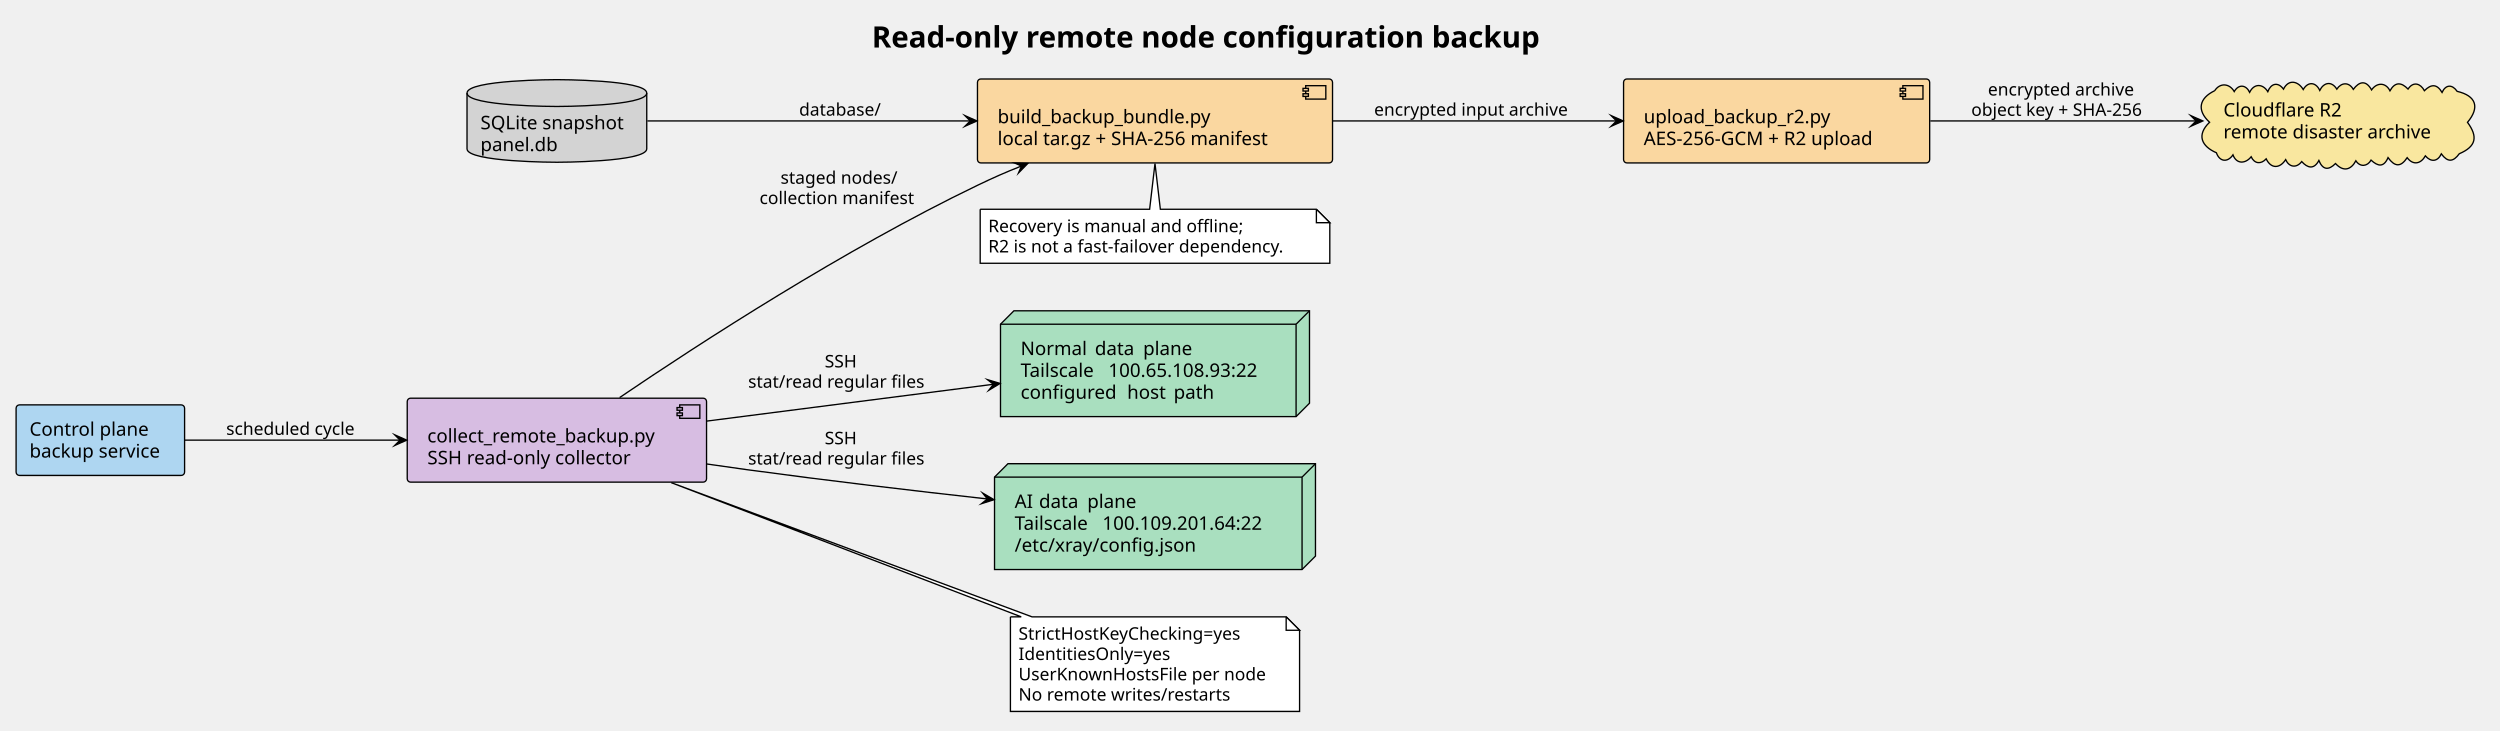
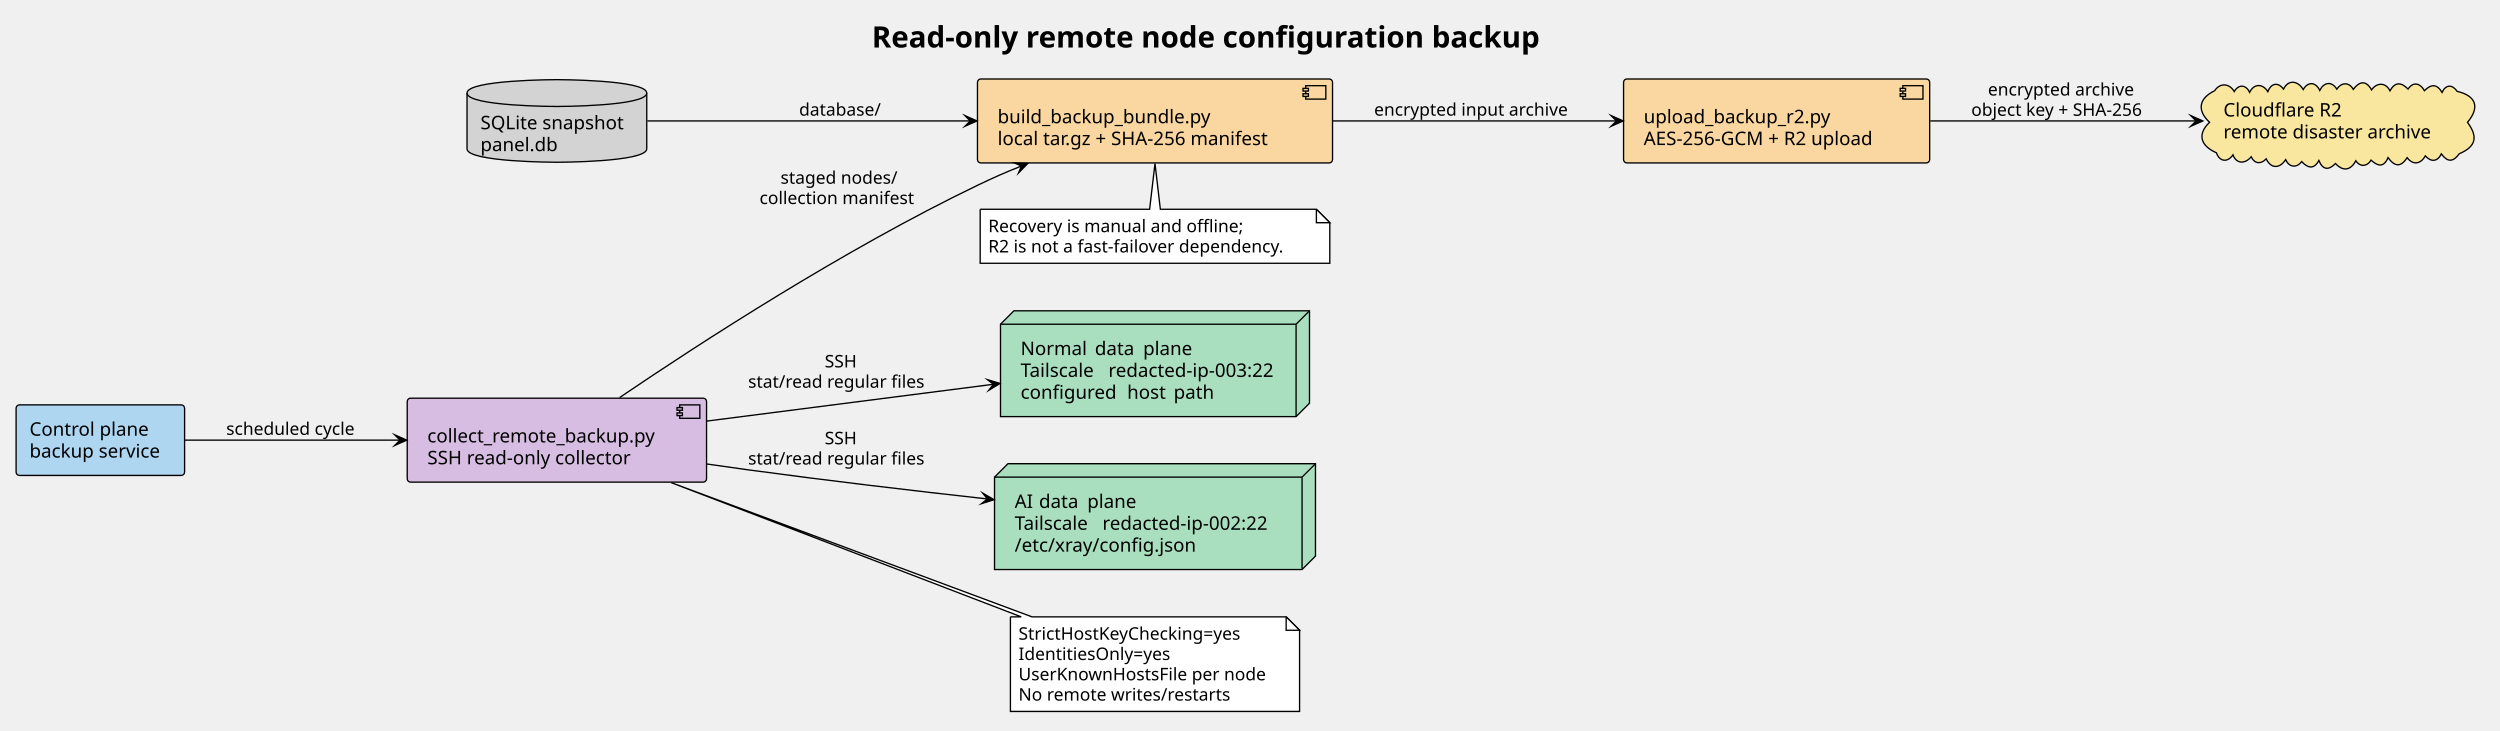
<svg xmlns="http://www.w3.org/2000/svg" contentStyleType="text/css" data-diagram-type="DESCRIPTION" height="545px" preserveAspectRatio="none" style="width:1864px;height:545px;background:#FFFFFF;" version="1.1" viewBox="0 0 1864 545" width="1864px" zoomAndPan="magnify">
  <defs />
  <g>
    <g class="title" data-source-line="2">
      <text fill="#000000" font-family="Verdana" font-size="22" font-weight="700" lengthAdjust="spacing" textLength="562.117" x="650.011" y="35.421">Read-only remote node configuration backup</text>
    </g>
    <g class="entity" data-qualified-name="control" data-source-line="5" id="ent0001">
      <rect fill="#AED6F1" height="52.594" rx="2.5" ry="2.5" style="stroke:#000000;stroke-width:1;" width="125.629" x="12" y="301.885" />
      <text fill="#000000" font-family="Verdana" font-size="14" lengthAdjust="spacing" textLength="94.206" x="22" y="324.88">Control plane</text>
      <text fill="#000000" font-family="Verdana" font-size="14" lengthAdjust="spacing" textLength="105.629" x="22" y="341.177">backup service</text>
    </g>
    <g class="entity" data-qualified-name="collector" data-source-line="6" id="ent0002">
      <rect fill="#D7BDE2" height="62.594" rx="2.5" ry="2.5" style="stroke:#000000;stroke-width:1;" width="223.169" x="303.63" y="296.885" />
      <rect fill="#D7BDE2" height="10" style="stroke:#000000;stroke-width:1;" width="15" x="506.799" y="301.885" />
      <rect fill="#D7BDE2" height="2" style="stroke:#000000;stroke-width:1;" width="4" x="504.799" y="303.885" />
      <rect fill="#D7BDE2" height="2" style="stroke:#000000;stroke-width:1;" width="4" x="504.799" y="307.885" />
      <text fill="#000000" font-family="Verdana" font-size="14" lengthAdjust="spacing" textLength="183.169" x="318.63" y="329.88">collect_remote_backup.py</text>
      <text fill="#000000" font-family="Verdana" font-size="14" lengthAdjust="spacing" textLength="163.864" x="318.63" y="346.177">SSH read-only collector</text>
    </g>
    <g class="entity" data-qualified-name="normal" data-source-line="7" id="ent0003">
      <polygon fill="#A9DFBF" points="745.97,241.735,755.97,231.735,976.358,231.735,976.358,300.626,966.358,310.626,745.97,310.626,745.97,241.735" style="stroke:#000000;stroke-width:1;stroke-linejoin:miter;stroke-miterlimit:10;" />
      <line style="stroke:#000000;stroke-width:1;" x1="966.358" x2="976.358" y1="241.735" y2="231.735" />
      <line style="stroke:#000000;stroke-width:1;" x1="745.97" x2="966.358" y1="241.735" y2="241.735" />
      <line style="stroke:#000000;stroke-width:1;" x1="966.358" x2="966.358" y1="241.735" y2="310.626" />
      <text fill="#000000" font-family="Verdana" font-size="14" lengthAdjust="spacing" textLength="50.9" x="760.97" y="264.73">Normal</text>
      <text fill="#000000" font-family="Verdana" font-size="14" lengthAdjust="spacing" textLength="4.45" x="811.87" y="264.73"> </text>
      <text fill="#000000" font-family="Verdana" font-size="14" lengthAdjust="spacing" textLength="31.534" x="816.321" y="264.73">data</text>
      <text fill="#000000" font-family="Verdana" font-size="14" lengthAdjust="spacing" textLength="4.45" x="847.855" y="264.73"> </text>
      <text fill="#000000" font-family="Verdana" font-size="14" lengthAdjust="spacing" textLength="38.842" x="852.305" y="264.73">plane</text>
      <text fill="#000000" font-family="Verdana" font-size="14" lengthAdjust="spacing" textLength="60.983" x="760.97" y="281.027">Tailscale</text>
      <text fill="#000000" font-family="Verdana" font-size="14" lengthAdjust="spacing" textLength="4.45" x="821.953" y="281.027"> </text>
-       <text fill="#000000" font-family="Verdana" font-size="14" lengthAdjust="spacing" textLength="124.954" x="826.404" y="281.027">100.65.108.93:22</text>
+       <text fill="#000000" font-family="Verdana" font-size="14" lengthAdjust="spacing" textLength="124.954" x="826.404" y="281.027">redacted-ip-003:22</text>
      <text fill="#000000" font-family="Verdana" font-size="14" lengthAdjust="spacing" textLength="74.97" x="760.97" y="297.324">configured</text>
      <text fill="#000000" font-family="Verdana" font-size="14" lengthAdjust="spacing" textLength="4.45" x="835.94" y="297.324"> </text>
      <text fill="#000000" font-family="Verdana" font-size="14" lengthAdjust="spacing" textLength="30.222" x="840.39" y="297.324">host</text>
      <text fill="#000000" font-family="Verdana" font-size="14" lengthAdjust="spacing" textLength="4.45" x="870.612" y="297.324"> </text>
      <text fill="#000000" font-family="Verdana" font-size="14" lengthAdjust="spacing" textLength="31.828" x="875.062" y="297.324">path</text>
    </g>
    <g class="entity" data-qualified-name="ai" data-source-line="8" id="ent0004">
      <polygon fill="#A9DFBF" points="741.52,355.735,751.52,345.735,980.815,345.735,980.815,414.626,970.815,424.626,741.52,424.626,741.52,355.735" style="stroke:#000000;stroke-width:1;stroke-linejoin:miter;stroke-miterlimit:10;" />
      <line style="stroke:#000000;stroke-width:1;" x1="970.815" x2="980.815" y1="355.735" y2="345.735" />
      <line style="stroke:#000000;stroke-width:1;" x1="741.52" x2="970.815" y1="355.735" y2="355.735" />
      <line style="stroke:#000000;stroke-width:1;" x1="970.815" x2="970.815" y1="355.735" y2="424.626" />
      <text fill="#000000" font-family="Verdana" font-size="14" lengthAdjust="spacing" textLength="13.706" x="756.52" y="378.73">AI</text>
      <text fill="#000000" font-family="Verdana" font-size="14" lengthAdjust="spacing" textLength="4.45" x="770.226" y="378.73"> </text>
      <text fill="#000000" font-family="Verdana" font-size="14" lengthAdjust="spacing" textLength="31.534" x="774.676" y="378.73">data</text>
      <text fill="#000000" font-family="Verdana" font-size="14" lengthAdjust="spacing" textLength="4.45" x="806.21" y="378.73"> </text>
      <text fill="#000000" font-family="Verdana" font-size="14" lengthAdjust="spacing" textLength="38.842" x="810.661" y="378.73">plane</text>
      <text fill="#000000" font-family="Verdana" font-size="14" lengthAdjust="spacing" textLength="60.983" x="756.52" y="395.027">Tailscale</text>
      <text fill="#000000" font-family="Verdana" font-size="14" lengthAdjust="spacing" textLength="4.45" x="817.503" y="395.027"> </text>
-       <text fill="#000000" font-family="Verdana" font-size="14" lengthAdjust="spacing" textLength="133.861" x="821.954" y="395.027">100.109.201.64:22</text>
+       <text fill="#000000" font-family="Verdana" font-size="14" lengthAdjust="spacing" textLength="133.861" x="821.954" y="395.027">redacted-ip-002:22</text>
      <text fill="#000000" font-family="Verdana" font-size="14" lengthAdjust="spacing" textLength="142.769" x="756.52" y="411.324">/etc/xray/config.json</text>
    </g>
    <g class="entity" data-qualified-name="bundle" data-source-line="9" id="ent0005">
      <rect fill="#FAD7A0" height="62.594" rx="2.5" ry="2.5" style="stroke:#000000;stroke-width:1;" width="264.731" x="728.8" y="58.885" />
      <rect fill="#FAD7A0" height="10" style="stroke:#000000;stroke-width:1;" width="15" x="973.531" y="63.885" />
      <rect fill="#FAD7A0" height="2" style="stroke:#000000;stroke-width:1;" width="4" x="971.531" y="65.885" />
      <rect fill="#FAD7A0" height="2" style="stroke:#000000;stroke-width:1;" width="4" x="971.531" y="69.885" />
      <text fill="#000000" font-family="Verdana" font-size="14" lengthAdjust="spacing" textLength="169.101" x="743.8" y="91.88">build_backup_bundle.py</text>
      <text fill="#000000" font-family="Verdana" font-size="14" lengthAdjust="spacing" textLength="224.731" x="743.8" y="108.177">local tar.gz + SHA-256 manifest</text>
    </g>
    <g class="entity" data-qualified-name="uploader" data-source-line="10" id="ent0006">
      <rect fill="#FAD7A0" height="62.594" rx="2.5" ry="2.5" style="stroke:#000000;stroke-width:1;" width="228.234" x="1210.53" y="58.885" />
      <rect fill="#FAD7A0" height="10" style="stroke:#000000;stroke-width:1;" width="15" x="1418.764" y="63.885" />
      <rect fill="#FAD7A0" height="2" style="stroke:#000000;stroke-width:1;" width="4" x="1416.764" y="65.885" />
      <rect fill="#FAD7A0" height="2" style="stroke:#000000;stroke-width:1;" width="4" x="1416.764" y="69.885" />
      <text fill="#000000" font-family="Verdana" font-size="14" lengthAdjust="spacing" textLength="148.996" x="1225.53" y="91.88">upload_backup_r2.py</text>
      <text fill="#000000" font-family="Verdana" font-size="14" lengthAdjust="spacing" textLength="188.234" x="1225.53" y="108.177">AES-256-GCM + R2 upload</text>
    </g>
    <g class="entity" data-qualified-name="r2" data-source-line="11" id="ent0007">
      <path d="M1651.245,67.65 C1655.28,61.488 1662.308,62.115 1665.839,68.249 C1669.165,62.59 1674.56,63.114 1677.345,68.797 C1680.64,62.115 1687.1,62.27 1690.86,68.302 C1693.225,62.251 1698.346,60.742 1702.569,66.452 C1706.456,58.599 1713.679,60.633 1717.295,66.739 C1720.84,60.557 1726.706,61.152 1729.603,67.381 C1732.61,61.397 1738.417,60.162 1742.325,66.446 C1745.729,61.375 1751.355,60.959 1754.614,66.612 C1759.157,60.543 1764.095,59.602 1768.242,67.012 C1772.078,61.491 1778.677,61.191 1781.95,67.657 C1785.869,60.879 1790.414,61.237 1795.443,66.403 C1799.417,60.399 1804.774,62.264 1807.63,67.603 C1812.702,62.65 1816.817,62.37 1820.789,68.868 C1823.613,62.835 1828.476,62.883 1832.059,68.109 C1846.258,71.437 1849.139,80.019 1839.765,91.211 C1847.692,101.972 1846.282,109.233 1833.651,114.627 C1829.074,120.91 1824.966,121.111 1820.268,114.754 C1817.436,120.665 1812.534,120.98 1808.358,116.26 C1804.989,122.147 1799.321,123.539 1794.787,117.596 C1789.82,124.998 1785.444,124.252 1780.524,117.548 C1777.248,125.079 1772.918,124.022 1767.862,119.403 C1765.14,124.185 1759.701,124.762 1756.549,119.907 C1752.643,127.027 1747.044,128.098 1741.355,121.948 C1736.175,127.127 1731.907,126.796 1728.951,119.7 C1725.223,126.578 1720.595,125.353 1716.149,120.484 C1712.225,125.575 1706.804,124.74 1704.17,119.05 C1699.895,125.664 1693.356,126.119 1689.665,118.457 C1685.815,122.62 1680.998,122.252 1678.449,116.921 C1674.353,122.013 1667.673,122.766 1664.889,115.483 C1660.888,121.346 1654.925,120.694 1652.541,113.904 C1641.463,109.102 1637.53,100.662 1647.448,91.158 C1637.694,82.164 1639.693,73.203 1651.245,67.65" fill="#F9E79F" style="stroke:#000000;stroke-width:1;" />
      <text fill="#000000" font-family="Verdana" font-size="14" lengthAdjust="spacing" textLength="94.842" x="1657.76" y="86.88">Cloudflare R2</text>
      <text fill="#000000" font-family="Verdana" font-size="14" lengthAdjust="spacing" textLength="167.07" x="1657.76" y="103.177">remote disaster archive</text>
    </g>
    <g class="entity" data-qualified-name="db" data-source-line="12" id="ent0008">
      <path d="M348.21,69.385 C348.21,59.385 415.212,59.385 415.212,59.385 C415.212,59.385 482.213,59.385 482.213,69.385 L482.213,110.979 C482.213,120.979 415.212,120.979 415.212,120.979 C415.212,120.979 348.21,120.979 348.21,110.979 L348.21,69.385" fill="#D3D3D3" style="stroke:#000000;stroke-width:1;" />
      <path d="M348.21,69.385 C348.21,79.385 415.212,79.385 415.212,79.385 C415.212,79.385 482.213,79.385 482.213,69.385" fill="none" style="stroke:#000000;stroke-width:1;" />
      <text fill="#000000" font-family="Verdana" font-size="14" lengthAdjust="spacing" textLength="114.003" x="358.21" y="96.38">SQLite snapshot</text>
      <text fill="#000000" font-family="Verdana" font-size="14" lengthAdjust="spacing" textLength="61.065" x="358.21" y="112.677">panel.db</text>
    </g>
    <g class="entity" data-qualified-name="GMN16" data-source-line="23" id="ent0017">
      <path d="M753.37,459.915 L753.37,530.447 A0,0 0 0 0 753.37,530.447 L968.964,530.447 A0,0 0 0 0 968.964,530.447 L968.964,469.915 L958.964,459.915 L769.43,459.915 L500.5,359.885 L761.43,459.915 L753.37,459.915 A0,0 0 0 0 753.37,459.915" fill="#FFFFFF" style="stroke:#000000;stroke-width:1;" />
      <path d="M958.964,459.915 L958.964,469.915 L968.964,469.915 L958.964,459.915" fill="#FFFFFF" style="stroke:#000000;stroke-width:1;" />
      <text fill="#000000" font-family="Verdana" font-size="13" lengthAdjust="spacing" textLength="181.816" x="759.37" y="476.982">StrictHostKeyChecking=yes</text>
      <text fill="#000000" font-family="Verdana" font-size="13" lengthAdjust="spacing" textLength="123.646" x="759.37" y="492.115">IdentitiesOnly=yes</text>
      <text fill="#000000" font-family="Verdana" font-size="13" lengthAdjust="spacing" textLength="194.594" x="759.37" y="507.248">UserKnownHostsFile per node</text>
      <text fill="#000000" font-family="Verdana" font-size="13" lengthAdjust="spacing" textLength="167.229" x="759.37" y="522.381">No remote writes/restarts</text>
    </g>
    <g class="entity" data-qualified-name="GMN19" data-source-line="30" id="ent0020">
      <path d="M730.83,156.045 L730.83,196.311 A0,0 0 0 0 730.83,196.311 L991.499,196.311 A0,0 0 0 0 991.499,196.311 L991.499,166.045 L981.499,156.045 L865.16,156.045 L861.16,121.905 L857.16,156.045 L730.83,156.045 A0,0 0 0 0 730.83,156.045" fill="#FFFFFF" style="stroke:#000000;stroke-width:1;" />
      <path d="M981.499,156.045 L981.499,166.045 L991.499,166.045 L981.499,156.045" fill="#FFFFFF" style="stroke:#000000;stroke-width:1;" />
      <text fill="#000000" font-family="Verdana" font-size="13" lengthAdjust="spacing" textLength="205.867" x="736.83" y="173.112">Recovery is manual and offline;</text>
      <text fill="#000000" font-family="Verdana" font-size="13" lengthAdjust="spacing" textLength="239.668" x="736.83" y="188.245">R2 is not a fast-failover dependency.</text>
    </g>
    <g class="link" data-entity-1="ent0001" data-entity-2="ent0002" data-link-type="dependency" data-source-line="14" id="lnk9">
      <path d="M137.88,328.175 C184.06,328.175 243.32,328.175 298.25,328.175" fill="none" id="control-to-collector" style="stroke:#000000;stroke-width:1;" />
      <polygon fill="#000000" points="303.25,328.175,294.25,324.175,298.25,328.175,294.25,332.175,303.25,328.175" style="stroke:#000000;stroke-width:1;stroke-linejoin:miter;stroke-miterlimit:10;" />
      <text fill="#000000" font-family="Verdana" font-size="13" lengthAdjust="spacing" textLength="104.241" x="168.63" y="324.242">scheduled cycle</text>
    </g>
    <g class="link" data-entity-1="ent0002" data-entity-2="ent0003" data-link-type="dependency" data-source-line="15" id="lnk10">
      <path d="M527.1,313.945 C593.74,305.385 673.431,295.152 740.711,286.512" fill="none" id="collector-to-normal" style="stroke:#000000;stroke-width:1;" />
      <polygon fill="#000000" points="745.67,285.875,736.234,283.054,740.711,286.512,737.253,290.989,745.67,285.875" style="stroke:#000000;stroke-width:1;stroke-linejoin:miter;stroke-miterlimit:10;" />
      <text fill="#000000" font-family="Verdana" font-size="13" lengthAdjust="spacing" textLength="26.279" x="614.894" y="273.962">SSH</text>
      <text fill="#000000" font-family="Verdana" font-size="13" lengthAdjust="spacing" textLength="140.467" x="557.8" y="289.095">stat/read regular files</text>
    </g>
    <g class="link" data-entity-1="ent0002" data-entity-2="ent0004" data-link-type="dependency" data-source-line="16" id="lnk11">
      <path d="M527.04,345.955 C537.1,347.435 547.13,348.865 556.8,350.175 C617.48,358.425 680.181,365.803 736.191,372.023" fill="none" id="collector-to-ai" style="stroke:#000000;stroke-width:1;" />
      <polygon fill="#000000" points="741.16,372.575,732.657,367.606,736.191,372.023,731.774,375.558,741.16,372.575" style="stroke:#000000;stroke-width:1;stroke-linejoin:miter;stroke-miterlimit:10;" />
      <text fill="#000000" font-family="Verdana" font-size="13" lengthAdjust="spacing" textLength="26.279" x="614.894" y="331.242">SSH</text>
      <text fill="#000000" font-family="Verdana" font-size="13" lengthAdjust="spacing" textLength="140.467" x="557.8" y="346.375">stat/read regular files</text>
    </g>
    <g class="link" data-entity-1="ent0002" data-entity-2="ent0005" data-link-type="dependency" data-source-line="17" id="lnk12">
      <path d="M462,296.405 C521.53,256.025 629.64,185.865 728.8,138.175 C740.72,132.445 748.882,128.818 761.642,123.758" fill="none" id="collector-to-bundle" style="stroke:#000000;stroke-width:1;" />
      <polygon fill="#000000" points="766.29,121.915,756.449,121.515,761.642,123.758,759.398,128.951,766.29,121.915" style="stroke:#000000;stroke-width:1;stroke-linejoin:miter;stroke-miterlimit:10;" />
      <text fill="#000000" font-family="Verdana" font-size="13" lengthAdjust="spacing" textLength="92.066" x="581.982" y="137.012">staged nodes/</text>
      <text fill="#000000" font-family="Verdana" font-size="13" lengthAdjust="spacing" textLength="123.43" x="566.3" y="152.145">collection manifest</text>
    </g>
    <g class="link" data-entity-1="ent0008" data-entity-2="ent0005" data-link-type="dependency" data-source-line="18" id="lnk13">
      <path d="M482.68,90.175 C547.38,90.175 642.52,90.175 723.4,90.175" fill="none" id="db-to-bundle" style="stroke:#000000;stroke-width:1;" />
      <polygon fill="#000000" points="728.4,90.175,719.4,86.175,723.4,90.175,719.4,94.175,728.4,90.175" style="stroke:#000000;stroke-width:1;stroke-linejoin:miter;stroke-miterlimit:10;" />
      <text fill="#000000" font-family="Verdana" font-size="13" lengthAdjust="spacing" textLength="64.651" x="595.8" y="86.242">database/</text>
    </g>
    <g class="link" data-entity-1="ent0005" data-entity-2="ent0006" data-link-type="dependency" data-source-line="19" id="lnk14">
      <path d="M993.79,90.175 C1062.12,90.175 1139.78,90.175 1205.25,90.175" fill="none" id="bundle-to-uploader" style="stroke:#000000;stroke-width:1;" />
      <polygon fill="#000000" points="1210.25,90.175,1201.25,86.175,1205.25,90.175,1201.25,94.175,1210.25,90.175" style="stroke:#000000;stroke-width:1;stroke-linejoin:miter;stroke-miterlimit:10;" />
      <text fill="#000000" font-family="Verdana" font-size="13" lengthAdjust="spacing" textLength="155.727" x="1024.53" y="86.242">encrypted input archive</text>
    </g>
    <g class="link" data-entity-1="ent0006" data-entity-2="ent0007" data-link-type="dependency" data-source-line="20" id="lnk15">
      <path d="M1439.23,90.175 C1502.89,90.175 1576.48,90.175 1637.4,90.175" fill="none" id="uploader-to-r2" style="stroke:#000000;stroke-width:1;" />
      <polygon fill="#000000" points="1642.4,90.175,1633.4,86.175,1637.4,90.175,1633.4,94.175,1642.4,90.175" style="stroke:#000000;stroke-width:1;stroke-linejoin:miter;stroke-miterlimit:10;" />
      <text fill="#000000" font-family="Verdana" font-size="13" lengthAdjust="spacing" textLength="118.155" x="1482.179" y="71.242">encrypted archive</text>
      <text fill="#000000" font-family="Verdana" font-size="13" lengthAdjust="spacing" textLength="142.994" x="1469.76" y="86.375">object key + SHA-256</text>
    </g>
  </g>
</svg>
